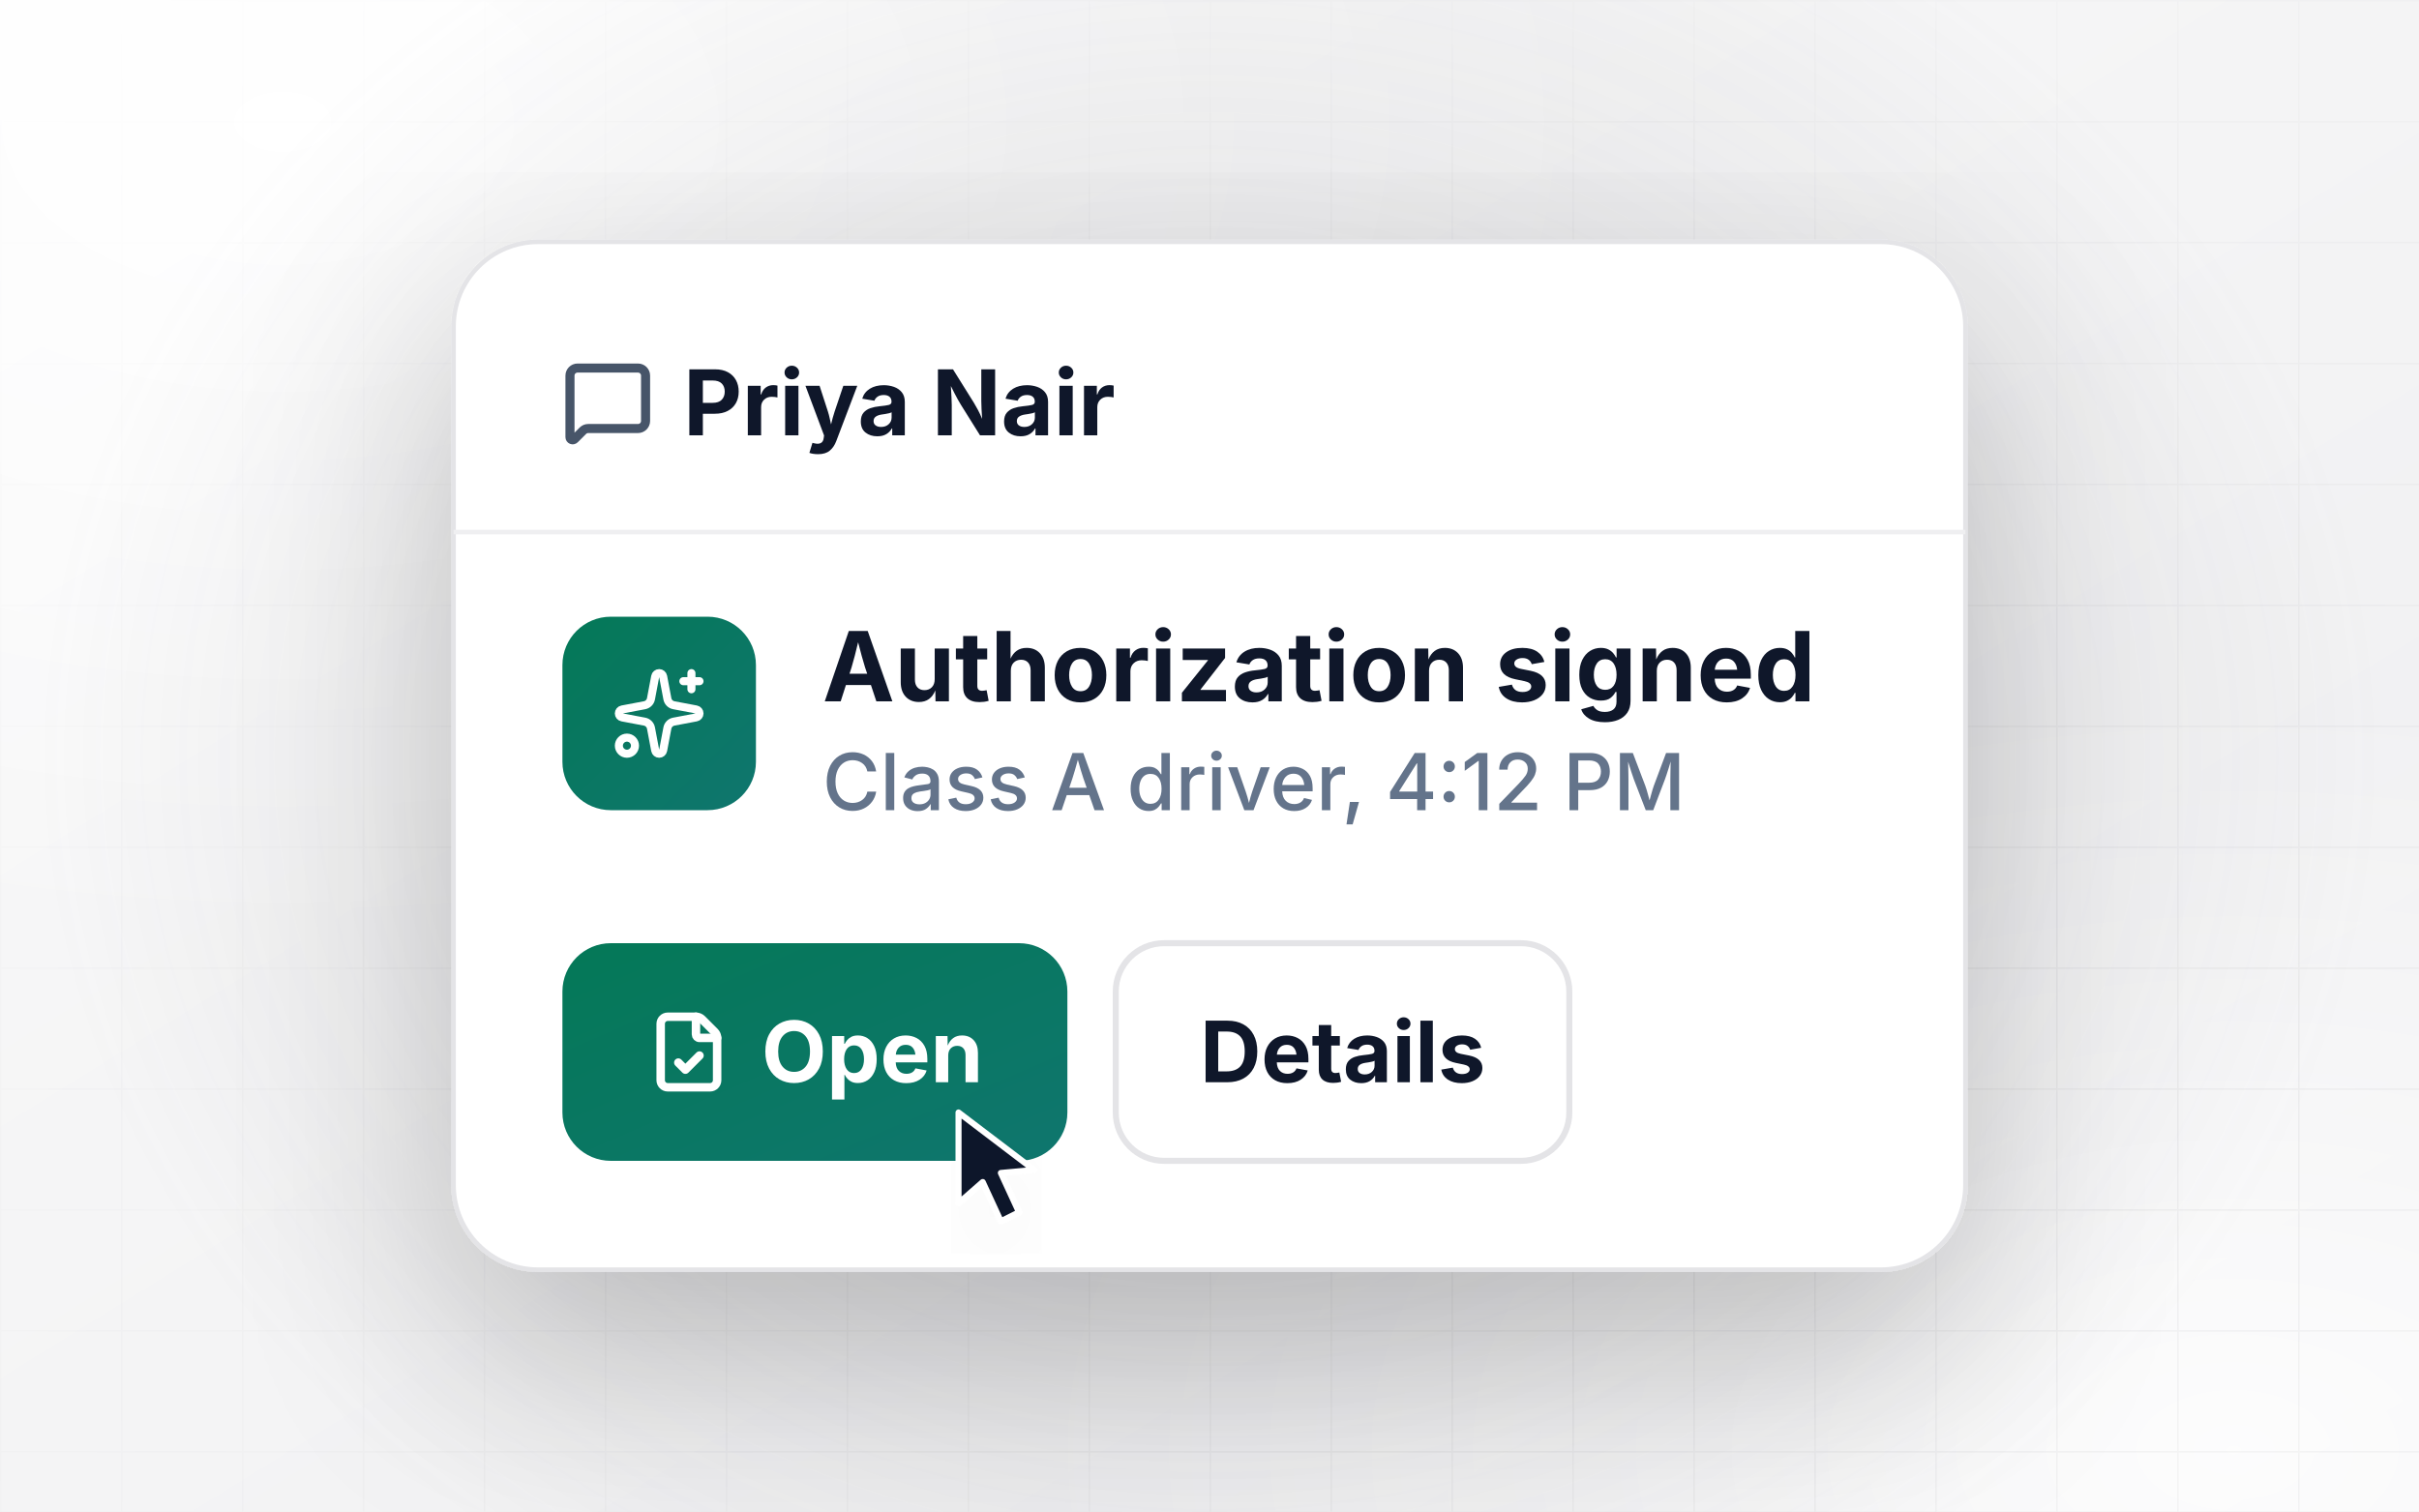
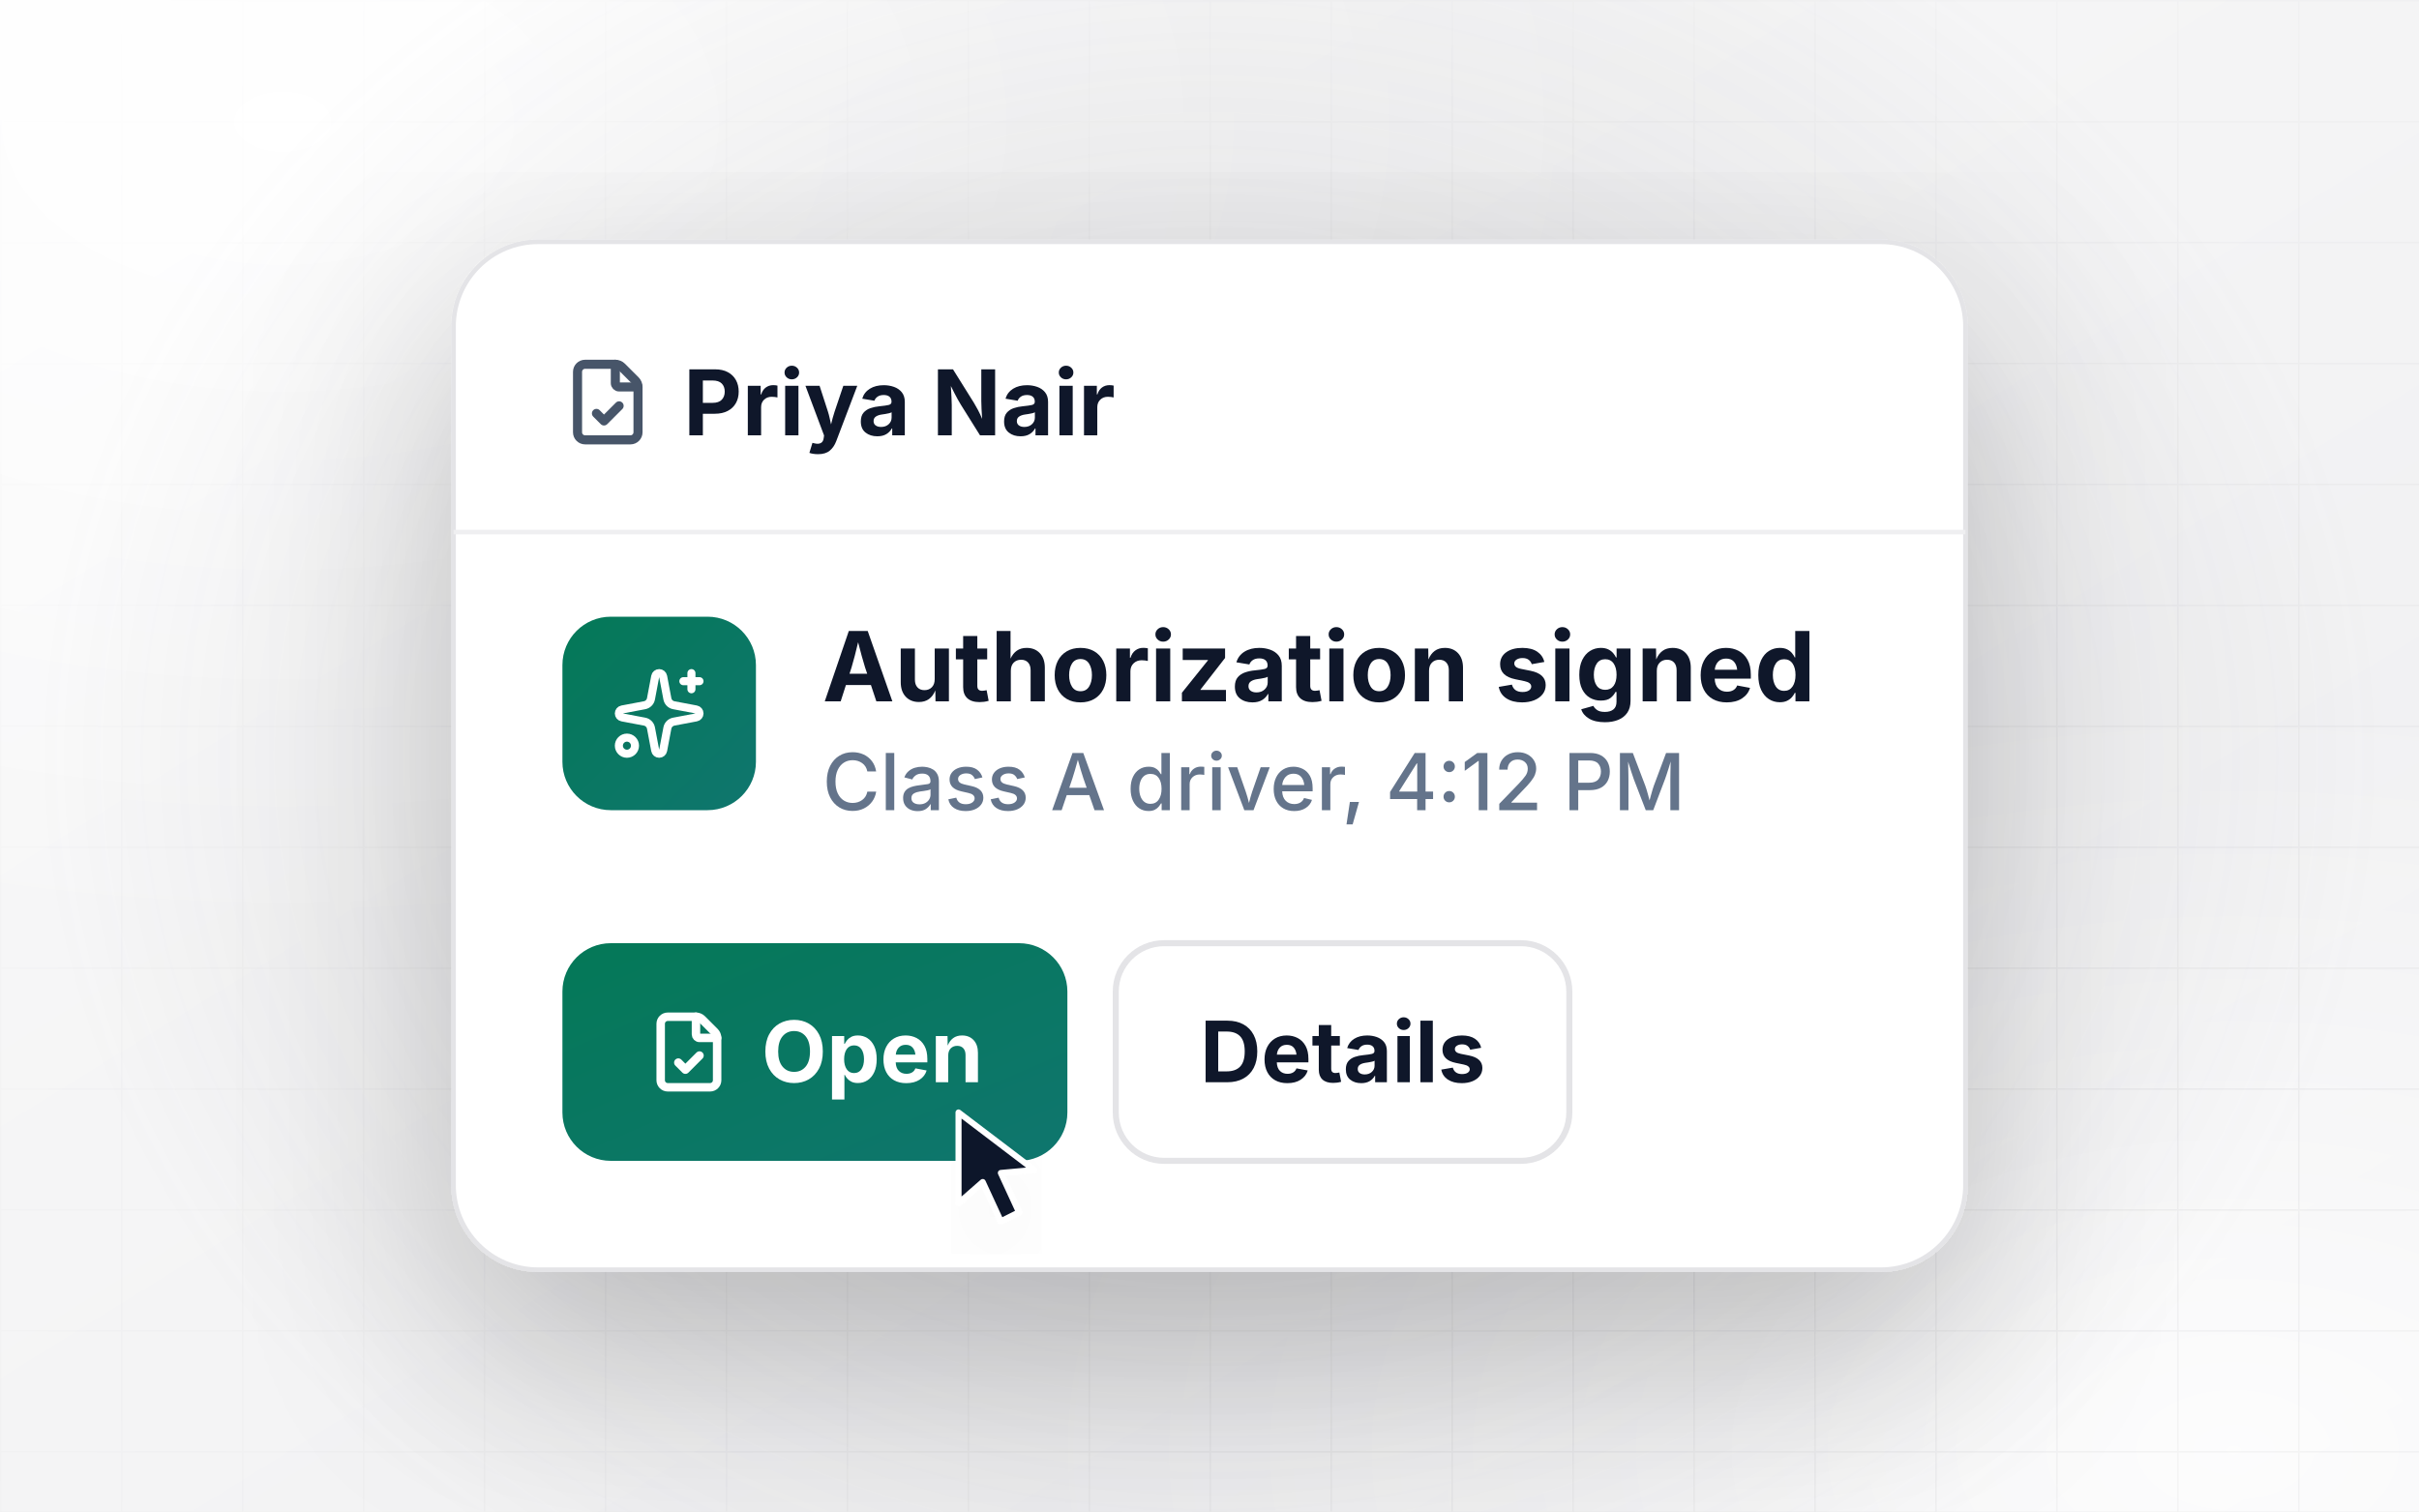
<svg xmlns="http://www.w3.org/2000/svg" xmlns:xlink="http://www.w3.org/1999/xlink" viewBox="0 0 800 500" width="800" height="500" role="img">
  <defs>
    <linearGradient id="bg" x1="0" y1="0" x2="1" y2="1">
      <stop offset="0" stop-color="#FAFAFA" />
      <stop offset="1" stop-color="#EEEEF0" />
    </linearGradient>
    <radialGradient id="glowA" cx="0.12" cy="0.08" r="0.55">
      <stop offset="0" stop-color="#FFFFFF" stop-opacity="0.95" />
      <stop offset="1" stop-color="#FFFFFF" stop-opacity="0" />
    </radialGradient>
    <radialGradient id="glowB" cx="0.92" cy="0.96" r="0.5">
      <stop offset="0" stop-color="#FFFFFF" stop-opacity="0.85" />
      <stop offset="1" stop-color="#FFFFFF" stop-opacity="0" />
    </radialGradient>
    <linearGradient id="gAcc" x1="0" y1="0" x2="1" y2="1">
      <stop offset="0" stop-color="#047857" />
      <stop offset="1" stop-color="#0F766E" />
    </linearGradient>
    <linearGradient id="gStroke" x1="0" y1="0" x2="1" y2="0">
      <stop offset="0" stop-color="#6EE7B7" />
      <stop offset="1" stop-color="#5EEAD4" />
    </linearGradient>
    <pattern id="grid" width="40" height="40" patternUnits="userSpaceOnUse">
      <path d="M40 0H0V40" fill="none" stroke="#52525B" stroke-opacity="0.07" stroke-width="1" />
    </pattern>
    <radialGradient id="fade" cx="0.5" cy="0.45" r="0.65">
      <stop offset="0" stop-color="#fff" stop-opacity="1" />
      <stop offset="1" stop-color="#fff" stop-opacity="0" />
    </radialGradient>
    <mask id="gridMask">
      <rect width="1200" height="800" fill="url(#fade)" />
    </mask>
    <filter id="e1" x="-10%" y="-10%" width="120%" height="140%">
      <feDropShadow dx="0" dy="1" stdDeviation="1.2" flood-color="#0F172A" flood-opacity="0.07" />
      <feDropShadow dx="0" dy="12" stdDeviation="18" flood-color="#18181B" flood-opacity="0.08" />
    </filter>
    <filter id="e2" x="-15%" y="-15%" width="130%" height="160%">
      <feDropShadow dx="0" dy="2" stdDeviation="3" flood-color="#0F172A" flood-opacity="0.10" />
      <feDropShadow dx="0" dy="28" stdDeviation="34" flood-color="#18181B" flood-opacity="0.20" />
    </filter>
    <radialGradient id="spot" cx="0.5" cy="0.5" r="0.5">
      <stop offset="0" stop-color="#71717A" stop-opacity="0.24" />
      <stop offset="1" stop-color="#71717A" stop-opacity="0" />
    </radialGradient>
    <path id="g700_P" d="M135 0V1490H716Q886 1490 1005.0 1425.5Q1124 1361 1186.5 1247.5Q1249 1134 1249 987Q1249 839 1185.5 726.5Q1122 614 1001.0 550.5Q880 487 709 487H440V0ZM440 733H660Q800 733 867.0 804.0Q934 875 934 987Q934 1100 867.0 1169.0Q800 1238 659 1238H440Z" />
    <path id="g700_r" d="M128 0V1118H418V923H430Q461 1026 533.5 1079.5Q606 1133 700 1133Q751 1133 797 1123V855Q777 861 738.5 865.5Q700 870 667 870Q563 870 495.5 805.0Q428 740 428 636V0Z" />
    <path id="g700_i" d="M128 0V1118H428V0ZM278 1264Q210 1264 162.0 1309.0Q114 1354 114 1418Q114 1482 162.0 1527.0Q210 1572 278 1572Q346 1572 394.5 1527.0Q443 1482 443 1418Q443 1354 394.5 1309.0Q346 1264 278 1264Z" />
    <path id="g700_y" d="M120 -396 189 -170 226 -179Q317 -204 375.0 -175.5Q433 -147 443 -63L451 -3L31 1118H350L538 538Q561 465 577.0 392.5Q593 320 609 246Q627 321 646.5 393.5Q666 466 690 538L886 1118H1201L726 -132Q675 -267 579.5 -346.5Q484 -426 316 -426Q256 -426 204.0 -417.5Q152 -409 120 -396Z" />
    <path id="g700_a" d="M440 -22Q280 -22 174.0 62.5Q68 147 68 313Q68 438 128.0 509.0Q188 580 284.0 613.0Q380 646 490 656Q634 670 697.5 685.5Q761 701 761 756V761Q761 832 715.5 871.0Q670 910 586 910Q499 910 446.0 872.5Q393 835 375 781L100 827Q143 972 271.5 1052.0Q400 1132 587 1132Q707 1132 815.5 1094.0Q924 1056 992.5 972.5Q1061 889 1061 753V0H777V155H767Q726 77 645.0 27.5Q564 -22 440 -22ZM525 189Q630 189 696.5 250.0Q763 311 763 400V521Q745 508 704.5 498.5Q664 489 619.0 481.5Q574 474 541 470Q458 458 407.0 423.0Q356 388 356 321Q356 256 403.5 222.5Q451 189 525 189Z" />
    <path id="g700_N" d="M135 0V1490H475L946 736Q990 663 1037.0 575.5Q1084 488 1133 371Q1125 481 1119.5 591.5Q1114 702 1114 775V1490H1426V0H1085L657 684Q616 751 581.0 814.0Q546 877 509.5 948.5Q473 1020 427 1113Q435 978 441.0 864.5Q447 751 447 685V0Z" />
    <path id="g700_A" d="M49 0 558 1490H958L1480 0H1141L1026 346H497L386 0ZM573 585H947L902 719Q866 833 830.0 966.0Q794 1099 755 1251Q718 1097 684.0 964.0Q650 831 616 719Z" />
    <path id="g700_u" d="M513 -14Q339 -14 233.5 98.0Q128 210 128 407V1118H428V459Q428 355 482.0 296.0Q536 237 630 237Q726 237 786.5 298.5Q847 360 847 471V1118H1148V0H864L860 232Q813 113 726.5 49.5Q640 -14 513 -14Z" />
    <path id="g700_t" d="M683 1118V889H474V327Q474 223 576 223Q593 223 623.5 227.5Q654 232 671 236L714 11Q664 -4 614.5 -10.0Q565 -16 520 -16Q352 -16 263.0 65.5Q174 147 174 301V889H20V1118H174V1384H474V1118Z" />
    <path id="g700_h" d="M428 647V0H128V1490H422V904Q471 1013 555.0 1072.5Q639 1132 763 1132Q937 1132 1042.5 1020.0Q1148 908 1148 711V0H847V659Q847 763 793.5 822.0Q740 881 645 881Q549 881 488.5 819.5Q428 758 428 647Z" />
    <path id="g700_o" d="M628 -22Q460 -22 337.0 50.5Q214 123 147.5 252.5Q81 382 81 554Q81 727 147.5 857.0Q214 987 337.0 1059.5Q460 1132 628 1132Q796 1132 919.0 1059.5Q1042 987 1108.5 857.0Q1175 727 1175 554Q1175 382 1108.5 252.5Q1042 123 919.0 50.5Q796 -22 628 -22ZM628 214Q748 214 809.0 311.0Q870 408 870 555Q870 703 809.0 799.5Q748 896 628 896Q508 896 447.5 799.5Q387 703 387 555Q387 408 447.5 311.0Q508 214 628 214Z" />
    <path id="g700_z" d="M120 0V182L671 868V876H137V1118H1034V919L514 250V242H1053V0Z" />
    <path id="g700_n" d="M428 647V0H128V1118H411L415 887Q462 1004 548.0 1068.0Q634 1132 763 1132Q937 1132 1042.0 1020.0Q1147 908 1147 711V0H847V659Q847 763 793.5 822.0Q740 881 645 881Q549 881 488.5 819.5Q428 758 428 647Z" />
    <path id="g700_s" d="M572 -22Q370 -22 238.5 64.0Q107 150 78 306L357 354Q400 198 581 198Q667 198 716.5 230.5Q766 263 766 313Q766 398 622 428L429 468Q107 534 107 785Q107 946 236.0 1039.0Q365 1132 577 1132Q776 1132 894.0 1051.0Q1012 970 1043 834L777 787Q759 844 711.0 880.5Q663 917 581 917Q507 917 457.0 885.5Q407 854 407 804Q407 762 439.5 732.5Q472 703 551 687L752 647Q1072 582 1072 345Q1072 235 1008.0 152.5Q944 70 831.0 24.0Q718 -22 572 -22Z" />
    <path id="g700_g" d="M625 -442Q415 -442 287.0 -365.0Q159 -288 122 -168L380 -96Q401 -143 457.5 -183.5Q514 -224 623 -224Q737 -224 803.0 -171.5Q869 -119 869 -8V198H846Q815 130 743.5 73.0Q672 16 536 16Q410 16 307.0 75.0Q204 134 142.5 255.0Q81 376 81 561Q81 750 143.5 877.0Q206 1004 309.5 1068.0Q413 1132 537 1132Q631 1132 695.0 1100.0Q759 1068 798.5 1021.0Q838 974 858 930H871V1118H1166V9Q1166 -142 1096.5 -242.5Q1027 -343 904.5 -392.5Q782 -442 625 -442ZM630 244Q745 244 807.5 328.5Q870 413 870 563Q870 712 808.0 802.0Q746 892 630 892Q512 892 450.5 799.5Q389 707 389 563Q389 416 451.0 330.0Q513 244 630 244Z" />
    <path id="g700_e" d="M633 -22Q462 -22 338.0 48.0Q214 118 147.5 247.0Q81 376 81 553Q81 726 147.5 856.0Q214 986 334.5 1059.0Q455 1132 618 1132Q764 1132 883.0 1070.0Q1002 1008 1072.5 882.0Q1143 756 1143 565V481H378Q383 344 454.0 274.0Q525 204 638 204Q717 204 773.5 237.5Q830 271 854 336L1126 285Q1085 146 956.5 62.0Q828 -22 633 -22ZM380 669H854Q843 778 784.0 842.0Q725 906 621 906Q513 906 451.0 839.5Q389 773 380 669Z" />
    <path id="g700_d" d="M537 -19Q408 -19 305.0 47.5Q202 114 141.5 242.5Q81 371 81 557Q81 748 143.0 876.0Q205 1004 308.0 1068.0Q411 1132 535 1132Q630 1132 693.0 1100.0Q756 1068 794.5 1021.0Q833 974 853 930H863V1490H1163V0H868V179H853Q832 134 793.0 88.5Q754 43 691.0 12.0Q628 -19 537 -19ZM629 222Q743 222 806.0 314.0Q869 406 869 558Q869 710 806.5 801.0Q744 892 629 892Q511 892 450.0 798.5Q389 705 389 558Q389 410 450.5 316.0Q512 222 629 222Z" />
    <path id="g500_C" d="M784 -20Q590 -20 438.5 72.0Q287 164 200.0 335.0Q113 506 113 744Q113 983 200.5 1154.5Q288 1326 439.5 1418.0Q591 1510 784 1510Q941 1510 1071.0 1450.5Q1201 1391 1287.0 1278.5Q1373 1166 1398 1008H1169Q1141 1150 1033.5 1226.0Q926 1302 786 1302Q658 1302 557.0 1237.5Q456 1173 397.5 1048.5Q339 924 339 744Q339 563 397.5 439.0Q456 315 557.0 251.5Q658 188 786 188Q926 188 1033.5 264.5Q1141 341 1169 483H1399Q1376 335 1292.5 222.0Q1209 109 1078.5 44.5Q948 -20 784 -20Z" />
    <path id="g500_l" d="M368 1490V0H148V1490Z" />
    <path id="g500_a" d="M461 -25Q354 -25 268.5 14.5Q183 54 133.0 130.0Q83 206 83 316Q83 411 120.0 472.5Q157 534 219.0 569.5Q281 605 357.5 623.0Q434 641 513 650Q661 667 728.0 679.5Q795 692 795 751V757Q795 850 740.5 901.5Q686 953 581 953Q471 953 408.0 905.0Q345 857 322 800L115 854Q153 954 224.0 1015.0Q295 1076 386.5 1104.0Q478 1132 578 1132Q645 1132 721.0 1116.0Q797 1100 864.0 1058.5Q931 1017 973.0 940.0Q1015 863 1015 742V0H802V153H791Q758 87 677.5 31.0Q597 -25 461 -25ZM510 152Q599 152 663.0 187.5Q727 223 761.5 280.0Q796 337 796 403V546Q780 530 727.5 518.5Q675 507 617.0 499.0Q559 491 525 487Q432 474 365.5 436.5Q299 399 299 313Q299 233 358.5 192.5Q418 152 510 152Z" />
    <path id="g500_s" d="M549 -23Q367 -23 247.5 55.5Q128 134 98 283L305 326Q350 155 551 155Q658 155 720.5 199.5Q783 244 783 306Q783 412 626 447L438 490Q130 559 130 799Q130 899 185.5 974.0Q241 1049 338.5 1090.5Q436 1132 563 1132Q744 1132 847.0 1054.5Q950 977 986 853L789 810Q768 869 716.0 913.5Q664 958 565 958Q474 958 413.0 917.0Q352 876 352 813Q352 757 392.5 722.5Q433 688 525 667L705 627Q1010 558 1010 325Q1010 223 951.5 144.5Q893 66 789.0 21.5Q685 -23 549 -23Z" />
    <path id="g500_A" d="M51 0 581 1490H861L1401 0H1154L1017 393H431L298 0ZM496 583H950L864 829Q834 918 799.0 1035.5Q764 1153 720 1311Q676 1151 641.5 1032.5Q607 914 579 829Z" />
    <path id="g500_d" d="M564 -22Q428 -22 322.5 47.0Q217 116 156.5 246.0Q96 376 96 556Q96 738 157.0 867.0Q218 996 323.5 1064.0Q429 1132 564 1132Q668 1132 732.0 1097.5Q796 1063 831.5 1016.5Q867 970 886 936H898V1490H1118V0H904V175H886Q866 139 829.5 93.0Q793 47 729.0 12.5Q665 -22 564 -22ZM612 165Q752 165 827.0 274.0Q902 383 902 558Q902 732 828.0 838.5Q754 945 612 945Q515 945 450.5 894.0Q386 843 353.5 755.5Q321 668 321 558Q321 447 354.0 358.0Q387 269 452.0 217.0Q517 165 612 165Z" />
    <path id="g500_r" d="M148 0V1118H361V938H373Q403 1029 480.5 1081.5Q558 1134 656 1134Q677 1134 704.5 1132.0Q732 1130 749 1128V918Q737 921 703.0 925.5Q669 930 634 930Q519 930 443.5 859.5Q368 789 368 679V0Z" />
    <path id="g500_i" d="M148 0V1118H368V0ZM259 1289Q202 1289 161.5 1327.0Q121 1365 121 1419Q121 1474 161.5 1512.0Q202 1550 259 1550Q316 1550 357.0 1512.0Q398 1474 398 1419Q398 1365 357.0 1327.0Q316 1289 259 1289Z" />
    <path id="g500_v" d="M468 0 46 1118H284L505 483Q531 409 551.0 335.5Q571 262 590 188Q608 261 628.0 335.0Q648 409 673 483L894 1118H1130L708 0Z" />
    <path id="g500_e" d="M630 -23Q465 -23 345.0 48.0Q225 119 160.5 248.0Q96 377 96 551Q96 723 159.5 854.0Q223 985 339.0 1058.5Q455 1132 611 1132Q738 1132 852.5 1075.5Q967 1019 1038.5 895.5Q1110 772 1110 570V492H317Q323 330 409.0 244.5Q495 159 632 159Q724 159 790.5 199.0Q857 239 886 317L1093 268Q1053 137 931.0 57.0Q809 -23 630 -23ZM318 656H892Q880 788 809.5 869.0Q739 950 612 950Q480 950 403.5 863.5Q327 777 318 656Z" />
    <path id="g500_comma" d="M125 -371 213 214H450L285 -371Z" />
    <path id="g500_four" d="M114 290V474L756 1490H1038V484H1234V290H1038V0H819V290ZM821 484V1219H809L352 496V484Z" />
    <path id="g500_colon_case" d="M311 204Q249 204 206.0 246.5Q163 289 163 351Q163 413 206.0 456.0Q249 499 311 499Q373 499 415.5 456.0Q458 413 458 351Q458 289 415.5 246.5Q373 204 311 204ZM311 991Q249 991 206.0 1033.5Q163 1076 163 1138Q163 1200 206.0 1243.0Q249 1286 311 1286Q373 1286 415.5 1243.0Q458 1200 458 1138Q458 1076 415.5 1033.5Q373 991 311 991Z" />
    <path id="g500_one" d="M685 1490V0H459V1283H449L95 1025V1254L421 1490Z" />
    <path id="g500_two" d="M144 0V165L650 688Q766 810 826.0 895.0Q886 980 886 1078Q886 1190 810.5 1254.5Q735 1319 622 1319Q503 1319 432.0 1247.5Q361 1176 361 1056H142Q142 1192 205.0 1294.5Q268 1397 377.5 1453.5Q487 1510 626 1510Q768 1510 875.5 1454.0Q983 1398 1044.0 1302.5Q1105 1207 1105 1086Q1105 1005 1074.5 926.5Q1044 848 967.5 750.0Q891 652 752 512L460 207V195H1128V0Z" />
    <path id="g500_P" d="M165 0V1490H699Q871 1490 986.0 1426.5Q1101 1363 1158.0 1253.5Q1215 1144 1215 1006Q1215 868 1157.5 758.5Q1100 649 985.0 585.5Q870 522 697 522H393V0ZM393 715H675Q839 715 911.5 797.5Q984 880 984 1006Q984 1132 911.5 1213.5Q839 1295 673 1295H393Z" />
    <path id="g500_M" d="M165 0V1490H501L826 635Q841 595 860.0 531.5Q879 468 899.0 395.0Q919 322 936 254Q954 320 974.0 393.0Q994 466 1013.0 530.0Q1032 594 1047 635L1367 1490H1705V0H1478V802Q1478 884 1480.5 1013.5Q1483 1143 1486 1268Q1460 1177 1432.0 1088.0Q1404 999 1379.0 923.5Q1354 848 1337 802L1032 0H837L528 802Q502 869 461.5 997.0Q421 1125 378 1263Q380 1185 382.0 1100.0Q384 1015 385.5 937.0Q387 859 387 802V0Z" />
    <path id="g700_O" d="M789 -20Q592 -20 434.5 70.0Q277 160 185.5 331.0Q94 502 94 744Q94 987 185.5 1158.5Q277 1330 434.5 1420.0Q592 1510 789 1510Q987 1510 1144.0 1420.0Q1301 1330 1392.5 1158.5Q1484 987 1484 744Q1484 501 1392.5 330.5Q1301 160 1144.0 70.0Q987 -20 789 -20ZM789 251Q963 251 1068.5 377.5Q1174 504 1174 744Q1174 985 1068.5 1112.0Q963 1239 789 1239Q616 1239 510.0 1111.5Q404 984 404 744Q404 505 510.0 378.0Q616 251 789 251Z" />
    <path id="g700_p" d="M128 -418V1118H423V930H437Q457 974 495.5 1021.0Q534 1068 597.5 1100.0Q661 1132 756 1132Q880 1132 983.0 1068.0Q1086 1004 1147.5 876.0Q1209 748 1209 557Q1209 371 1149.0 242.5Q1089 114 986.0 47.5Q883 -19 754 -19Q663 -19 600.0 12.0Q537 43 497.5 88.5Q458 134 437 179H428V-418ZM662 222Q779 222 840.5 316.0Q902 410 902 558Q902 705 841.0 798.5Q780 892 662 892Q546 892 483.5 801.0Q421 710 421 558Q421 406 484.0 314.0Q547 222 662 222Z" />
    <path id="g700_D" d="M659 0H135V1490H664Q888 1490 1049.5 1400.5Q1211 1311 1298.0 1144.5Q1385 978 1385 746Q1385 513 1298.0 346.0Q1211 179 1048.0 89.5Q885 0 659 0ZM440 263H644Q859 263 970.0 379.0Q1081 495 1081 746Q1081 996 970.5 1111.5Q860 1227 646 1227H440Z" />
    <path id="g700_l" d="M428 1490V0H128V1490Z" />
  </defs>
  <style>
.pulse{transform-box:fill-box;transform-origin:center;animation:pulse 2.4s cubic-bezier(.2,.7,.3,1) infinite}
@keyframes pulse{0%{transform:scale(1);opacity:.30}75%{transform:scale(2.1);opacity:0}100%{transform:scale(2.1);opacity:0}}
.caret{animation:blink 1.1s steps(1) infinite}
@keyframes blink{0%,55%{opacity:1}56%,100%{opacity:0}}
.press{transform-box:fill-box;transform-origin:0 0;animation:press 3.2s ease-in-out infinite}
@keyframes press{0%,58%,100%{transform:translate(0,0) scale(1)}66%{transform:translate(1.5px,2px) scale(.9)}74%{transform:translate(0,0) scale(1)}}
.ripple{transform-box:fill-box;transform-origin:center;opacity:0;animation:ripple 3.2s ease-out infinite}
@keyframes ripple{0%,62%{opacity:0;transform:scale(.4)}68%{opacity:.5}100%{opacity:0;transform:scale(2.4)}}
.sweep{animation:sweep 4.8s cubic-bezier(.45,0,.2,1) infinite}
@keyframes sweep{0%{transform:translateY(-470px);opacity:0}8%{opacity:1}72%{transform:translateY(0);opacity:1}100%{transform:translateY(0);opacity:1}}
.ring{transform-box:fill-box;transform-origin:50% 12%;animation:ring 4s ease-in-out infinite}
@keyframes ring{0%,70%,100%{transform:rotate(0)}74%{transform:rotate(14deg)}78%{transform:rotate(-12deg)}82%{transform:rotate(8deg)}86%{transform:rotate(-4deg)}90%{transform:rotate(0)}}
.glow{animation:glow 2.6s ease-in-out infinite}
@keyframes glow{0%,100%{opacity:1}50%{opacity:.45}}
.float{animation:float 6s ease-in-out infinite}
@keyframes float{0%,100%{transform:translateY(0)}50%{transform:translateY(-6px)}}
@media (prefers-reduced-motion: reduce){*{animation:none!important}}
</style>
  <rect width="800" height="500" fill="url(#bg)" />
  <rect width="800" height="500" fill="url(#glowA)" />
  <rect width="800" height="500" fill="url(#glowB)" />
  <rect width="800" height="500" fill="url(#grid)" mask="url(#gridMask)" />
  <ellipse cx="400.0" cy="250.0" rx="390.0" ry="323.0" fill="url(#spot)" />
  <rect x="150" y="80" width="500" height="340" rx="28" fill="#fff" stroke="#E4E4E7" stroke-width="1.5" filter="url(#e2)" />
  <g transform="translate(186 118) scale(1.25)" fill="none" stroke="#475569" stroke-width="2.4" stroke-linecap="round" stroke-linejoin="round">
-     <path d="M22 17a2 2 0 0 1-2 2H6.828a2 2 0 0 0-1.414.586l-2.202 2.202A.71.71 0 0 1 2 21.286V5a2 2 0 0 1 2-2h16a2 2 0 0 1 2 2z" />
+     <path d="M6 22a2 2 0 0 1-2-2V4a2 2 0 0 1 2-2h8a2.4 2.4 0 0 1 1.704.706l3.588 3.588A2.4 2.4 0 0 1 20 8v12a2 2 0 0 1-2 2z" />
+     <path d="M14 2v5a1 1 0 0 0 1 1h5" />
+     <path d="m9 15 2 2 4-4" />
  </g>
  <g>
    <use href="#g700_P" xlink:href="#g700_P" transform="translate(226.00 144.00) scale(0.01465 -0.01465)" fill="#0F172A" />
    <use href="#g700_r" xlink:href="#g700_r" transform="translate(245.44 144.00) scale(0.01465 -0.01465)" fill="#0F172A" />
    <use href="#g700_i" xlink:href="#g700_i" transform="translate(257.79 144.00) scale(0.01465 -0.01465)" fill="#0F172A" />
    <use href="#g700_y" xlink:href="#g700_y" transform="translate(265.92 144.00) scale(0.01465 -0.01465)" fill="#0F172A" />
    <use href="#g700_a" xlink:href="#g700_a" transform="translate(283.69 144.00) scale(0.01465 -0.01465)" fill="#0F172A" />
    <use href="#g700_N" xlink:href="#g700_N" transform="translate(308.21 144.00) scale(0.01465 -0.01465)" fill="#0F172A" />
    <use href="#g700_a" xlink:href="#g700_a" transform="translate(331.07 144.00) scale(0.01465 -0.01465)" fill="#0F172A" />
    <use href="#g700_i" xlink:href="#g700_i" transform="translate(348.49 144.00) scale(0.01465 -0.01465)" fill="#0F172A" />
    <use href="#g700_r" xlink:href="#g700_r" transform="translate(356.62 144.00) scale(0.01465 -0.01465)" fill="#0F172A" />
  </g>
  <line x1="150" y1="176" x2="650" y2="176" stroke="#EFEFF1" stroke-width="1.5" />
  <rect x="186" y="204" width="64" height="64" rx="16" fill="url(#gAcc)" />
  <g transform="translate(202 220) scale(1.3333)" fill="none" stroke="#fff" stroke-width="2" stroke-linecap="round" stroke-linejoin="round">
    <path d="M11.017 2.814a1 1 0 0 1 1.966 0l1.051 5.558a2 2 0 0 0 1.594 1.594l5.558 1.051a1 1 0 0 1 0 1.966l-5.558 1.051a2 2 0 0 0-1.594 1.594l-1.051 5.558a1 1 0 0 1-1.966 0l-1.051-5.558a2 2 0 0 0-1.594-1.594l-5.558-1.051a1 1 0 0 1 0-1.966l5.558-1.051a2 2 0 0 0 1.594-1.594z" />
    <path d="M20 2v4" />
    <path d="M22 4h-4" />
    <circle cx="4" cy="20" r="2" />
  </g>
  <g>
    <use href="#g700_A" xlink:href="#g700_A" transform="translate(272.00 232.00) scale(0.01562 -0.01562)" fill="#0F172A" />
    <use href="#g700_u" xlink:href="#g700_u" transform="translate(295.89 232.00) scale(0.01562 -0.01562)" fill="#0F172A" />
    <use href="#g700_t" xlink:href="#g700_t" transform="translate(315.81 232.00) scale(0.01562 -0.01562)" fill="#0F172A" />
    <use href="#g700_h" xlink:href="#g700_h" transform="translate(327.61 232.00) scale(0.01562 -0.01562)" fill="#0F172A" />
    <use href="#g700_o" xlink:href="#g700_o" transform="translate(347.53 232.00) scale(0.01562 -0.01562)" fill="#0F172A" />
    <use href="#g700_r" xlink:href="#g700_r" transform="translate(367.16 232.00) scale(0.01562 -0.01562)" fill="#0F172A" />
    <use href="#g700_i" xlink:href="#g700_i" transform="translate(380.33 232.00) scale(0.01562 -0.01562)" fill="#0F172A" />
    <use href="#g700_z" xlink:href="#g700_z" transform="translate(389.00 232.00) scale(0.01562 -0.01562)" fill="#0F172A" />
    <use href="#g700_a" xlink:href="#g700_a" transform="translate(407.33 232.00) scale(0.01562 -0.01562)" fill="#0F172A" />
    <use href="#g700_t" xlink:href="#g700_t" transform="translate(425.91 232.00) scale(0.01562 -0.01562)" fill="#0F172A" />
    <use href="#g700_i" xlink:href="#g700_i" transform="translate(437.62 232.00) scale(0.01562 -0.01562)" fill="#0F172A" />
    <use href="#g700_o" xlink:href="#g700_o" transform="translate(446.30 232.00) scale(0.01562 -0.01562)" fill="#0F172A" />
    <use href="#g700_n" xlink:href="#g700_n" transform="translate(465.92 232.00) scale(0.01562 -0.01562)" fill="#0F172A" />
    <use href="#g700_s" xlink:href="#g700_s" transform="translate(494.44 232.00) scale(0.01562 -0.01562)" fill="#0F172A" />
    <use href="#g700_i" xlink:href="#g700_i" transform="translate(512.36 232.00) scale(0.01562 -0.01562)" fill="#0F172A" />
    <use href="#g700_g" xlink:href="#g700_g" transform="translate(521.03 232.00) scale(0.01562 -0.01562)" fill="#0F172A" />
    <use href="#g700_n" xlink:href="#g700_n" transform="translate(541.25 232.00) scale(0.01562 -0.01562)" fill="#0F172A" />
    <use href="#g700_e" xlink:href="#g700_e" transform="translate(561.17 232.00) scale(0.01562 -0.01562)" fill="#0F172A" />
    <use href="#g700_d" xlink:href="#g700_d" transform="translate(580.23 232.00) scale(0.01562 -0.01562)" fill="#0F172A" />
  </g>
  <g>
    <use href="#g500_C" xlink:href="#g500_C" transform="translate(272.00 268.00) scale(0.0127 -0.0127)" fill="#64748B" />
    <use href="#g500_l" xlink:href="#g500_l" transform="translate(291.07 268.00) scale(0.0127 -0.0127)" fill="#64748B" />
    <use href="#g500_a" xlink:href="#g500_a" transform="translate(297.62 268.00) scale(0.0127 -0.0127)" fill="#64748B" />
    <use href="#g500_s" xlink:href="#g500_s" transform="translate(312.38 268.00) scale(0.0127 -0.0127)" fill="#64748B" />
    <use href="#g500_s" xlink:href="#g500_s" transform="translate(326.39 268.00) scale(0.0127 -0.0127)" fill="#64748B" />
    <use href="#g500_A" xlink:href="#g500_A" transform="translate(347.32 268.00) scale(0.0127 -0.0127)" fill="#64748B" />
    <use href="#g500_d" xlink:href="#g500_d" transform="translate(372.69 268.00) scale(0.0127 -0.0127)" fill="#64748B" />
    <use href="#g500_r" xlink:href="#g500_r" transform="translate(388.76 268.00) scale(0.0127 -0.0127)" fill="#64748B" />
    <use href="#g500_i" xlink:href="#g500_i" transform="translate(399.02 268.00) scale(0.0127 -0.0127)" fill="#64748B" />
    <use href="#g500_v" xlink:href="#g500_v" transform="translate(405.57 268.00) scale(0.0127 -0.0127)" fill="#64748B" />
    <use href="#g500_e" xlink:href="#g500_e" transform="translate(420.01 268.00) scale(0.0127 -0.0127)" fill="#64748B" />
    <use href="#g500_r" xlink:href="#g500_r" transform="translate(435.29 268.00) scale(0.0127 -0.0127)" fill="#64748B" />
    <use href="#g500_comma" xlink:href="#g500_comma" transform="translate(443.72 268.00) scale(0.0127 -0.0127)" fill="#64748B" />
    <use href="#g500_four" xlink:href="#g500_four" transform="translate(458.27 268.00) scale(0.0127 -0.0127)" fill="#64748B" />
    <use href="#g500_colon_case" xlink:href="#g500_colon_case" transform="translate(475.33 268.00) scale(0.0127 -0.0127)" fill="#64748B" />
    <use href="#g500_one" xlink:href="#g500_one" transform="translate(483.21 268.00) scale(0.0127 -0.0127)" fill="#64748B" />
    <use href="#g500_two" xlink:href="#g500_two" transform="translate(494.00 268.00) scale(0.0127 -0.0127)" fill="#64748B" />
    <use href="#g500_P" xlink:href="#g500_P" transform="translate(516.96 268.00) scale(0.0127 -0.0127)" fill="#64748B" />
    <use href="#g500_M" xlink:href="#g500_M" transform="translate(533.64 268.00) scale(0.0127 -0.0127)" fill="#64748B" />
  </g>
  <rect x="186" y="312" width="167" height="72" rx="16" fill="url(#gAcc)" />
  <g transform="translate(213.832 334.0) scale(1.1667)" fill="none" stroke="#fff" stroke-width="2.4" stroke-linecap="round" stroke-linejoin="round">
    <path d="M6 22a2 2 0 0 1-2-2V4a2 2 0 0 1 2-2h8a2.4 2.4 0 0 1 1.704.706l3.588 3.588A2.4 2.4 0 0 1 20 8v12a2 2 0 0 1-2 2z" />
    <path d="M14 2v5a1 1 0 0 0 1 1h5" />
    <path d="m9 15 2 2 4-4" />
  </g>
  <g>
    <use href="#g700_O" xlink:href="#g700_O" transform="translate(251.83 358.00) scale(0.01367 -0.01367)" fill="#fff" />
    <use href="#g700_p" xlink:href="#g700_p" transform="translate(273.41 358.00) scale(0.01367 -0.01367)" fill="#fff" />
    <use href="#g700_e" xlink:href="#g700_e" transform="translate(291.06 358.00) scale(0.01367 -0.01367)" fill="#fff" />
    <use href="#g700_n" xlink:href="#g700_n" transform="translate(307.74 358.00) scale(0.01367 -0.01367)" fill="#fff" />
  </g>
  <rect x="369" y="312" width="150" height="72" rx="16" fill="#fff" stroke="#E4E4E7" stroke-width="2" />
  <g>
    <use href="#g700_D" xlink:href="#g700_D" transform="translate(396.87 358.00) scale(0.01367 -0.01367)" fill="#0F172A" />
    <use href="#g700_e" xlink:href="#g700_e" transform="translate(417.09 358.00) scale(0.01367 -0.01367)" fill="#0F172A" />
    <use href="#g700_t" xlink:href="#g700_t" transform="translate(433.77 358.00) scale(0.01367 -0.01367)" fill="#0F172A" />
    <use href="#g700_a" xlink:href="#g700_a" transform="translate(444.16 358.00) scale(0.01367 -0.01367)" fill="#0F172A" />
    <use href="#g700_i" xlink:href="#g700_i" transform="translate(460.41 358.00) scale(0.01367 -0.01367)" fill="#0F172A" />
    <use href="#g700_l" xlink:href="#g700_l" transform="translate(468.00 358.00) scale(0.01367 -0.01367)" fill="#0F172A" />
    <use href="#g700_s" xlink:href="#g700_s" transform="translate(475.59 358.00) scale(0.01367 -0.01367)" fill="#0F172A" />
  </g>
  <circle class="ripple" cx="317" cy="368" r="14" fill="#047857" />
  <g class="press">
    <g filter="url(#e1)">
      <path d="M317 368 l0 30 l8 -7 l6 13 l6 -3 l-6 -13 l11 -1 z" fill="#0F172A" stroke="#fff" stroke-width="2" stroke-linejoin="round" />
    </g>
  </g>
</svg>
